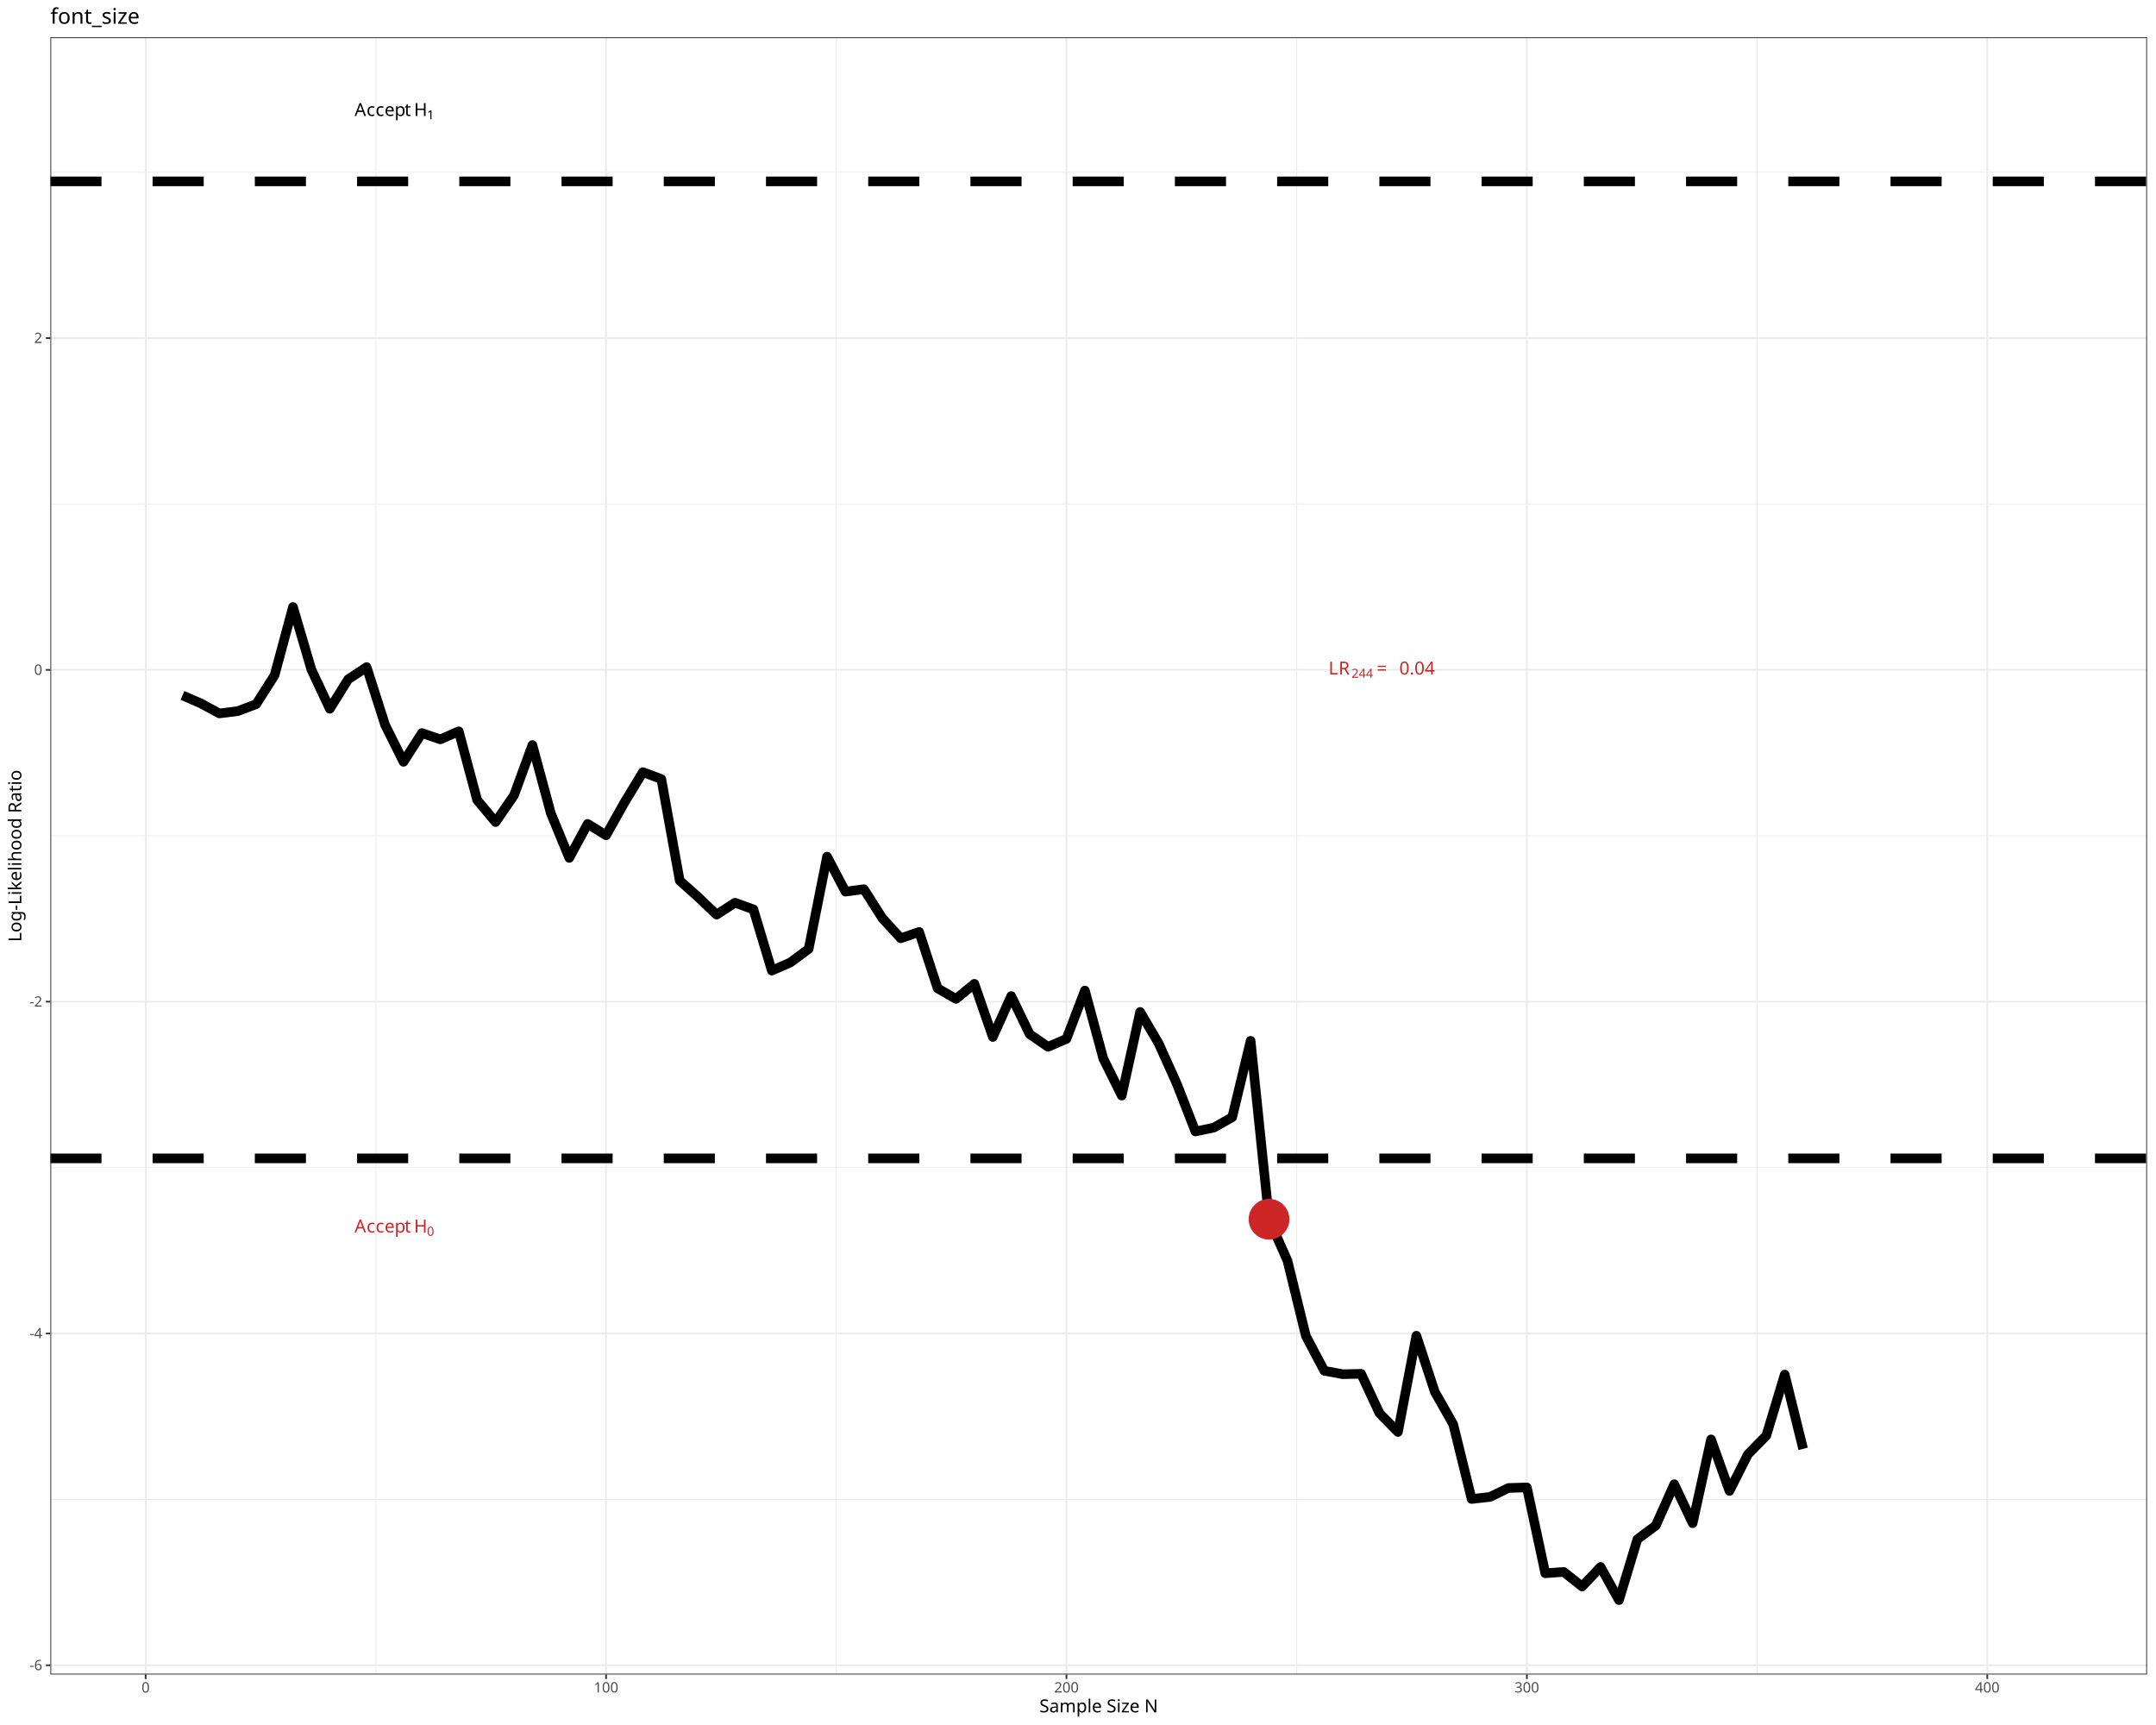
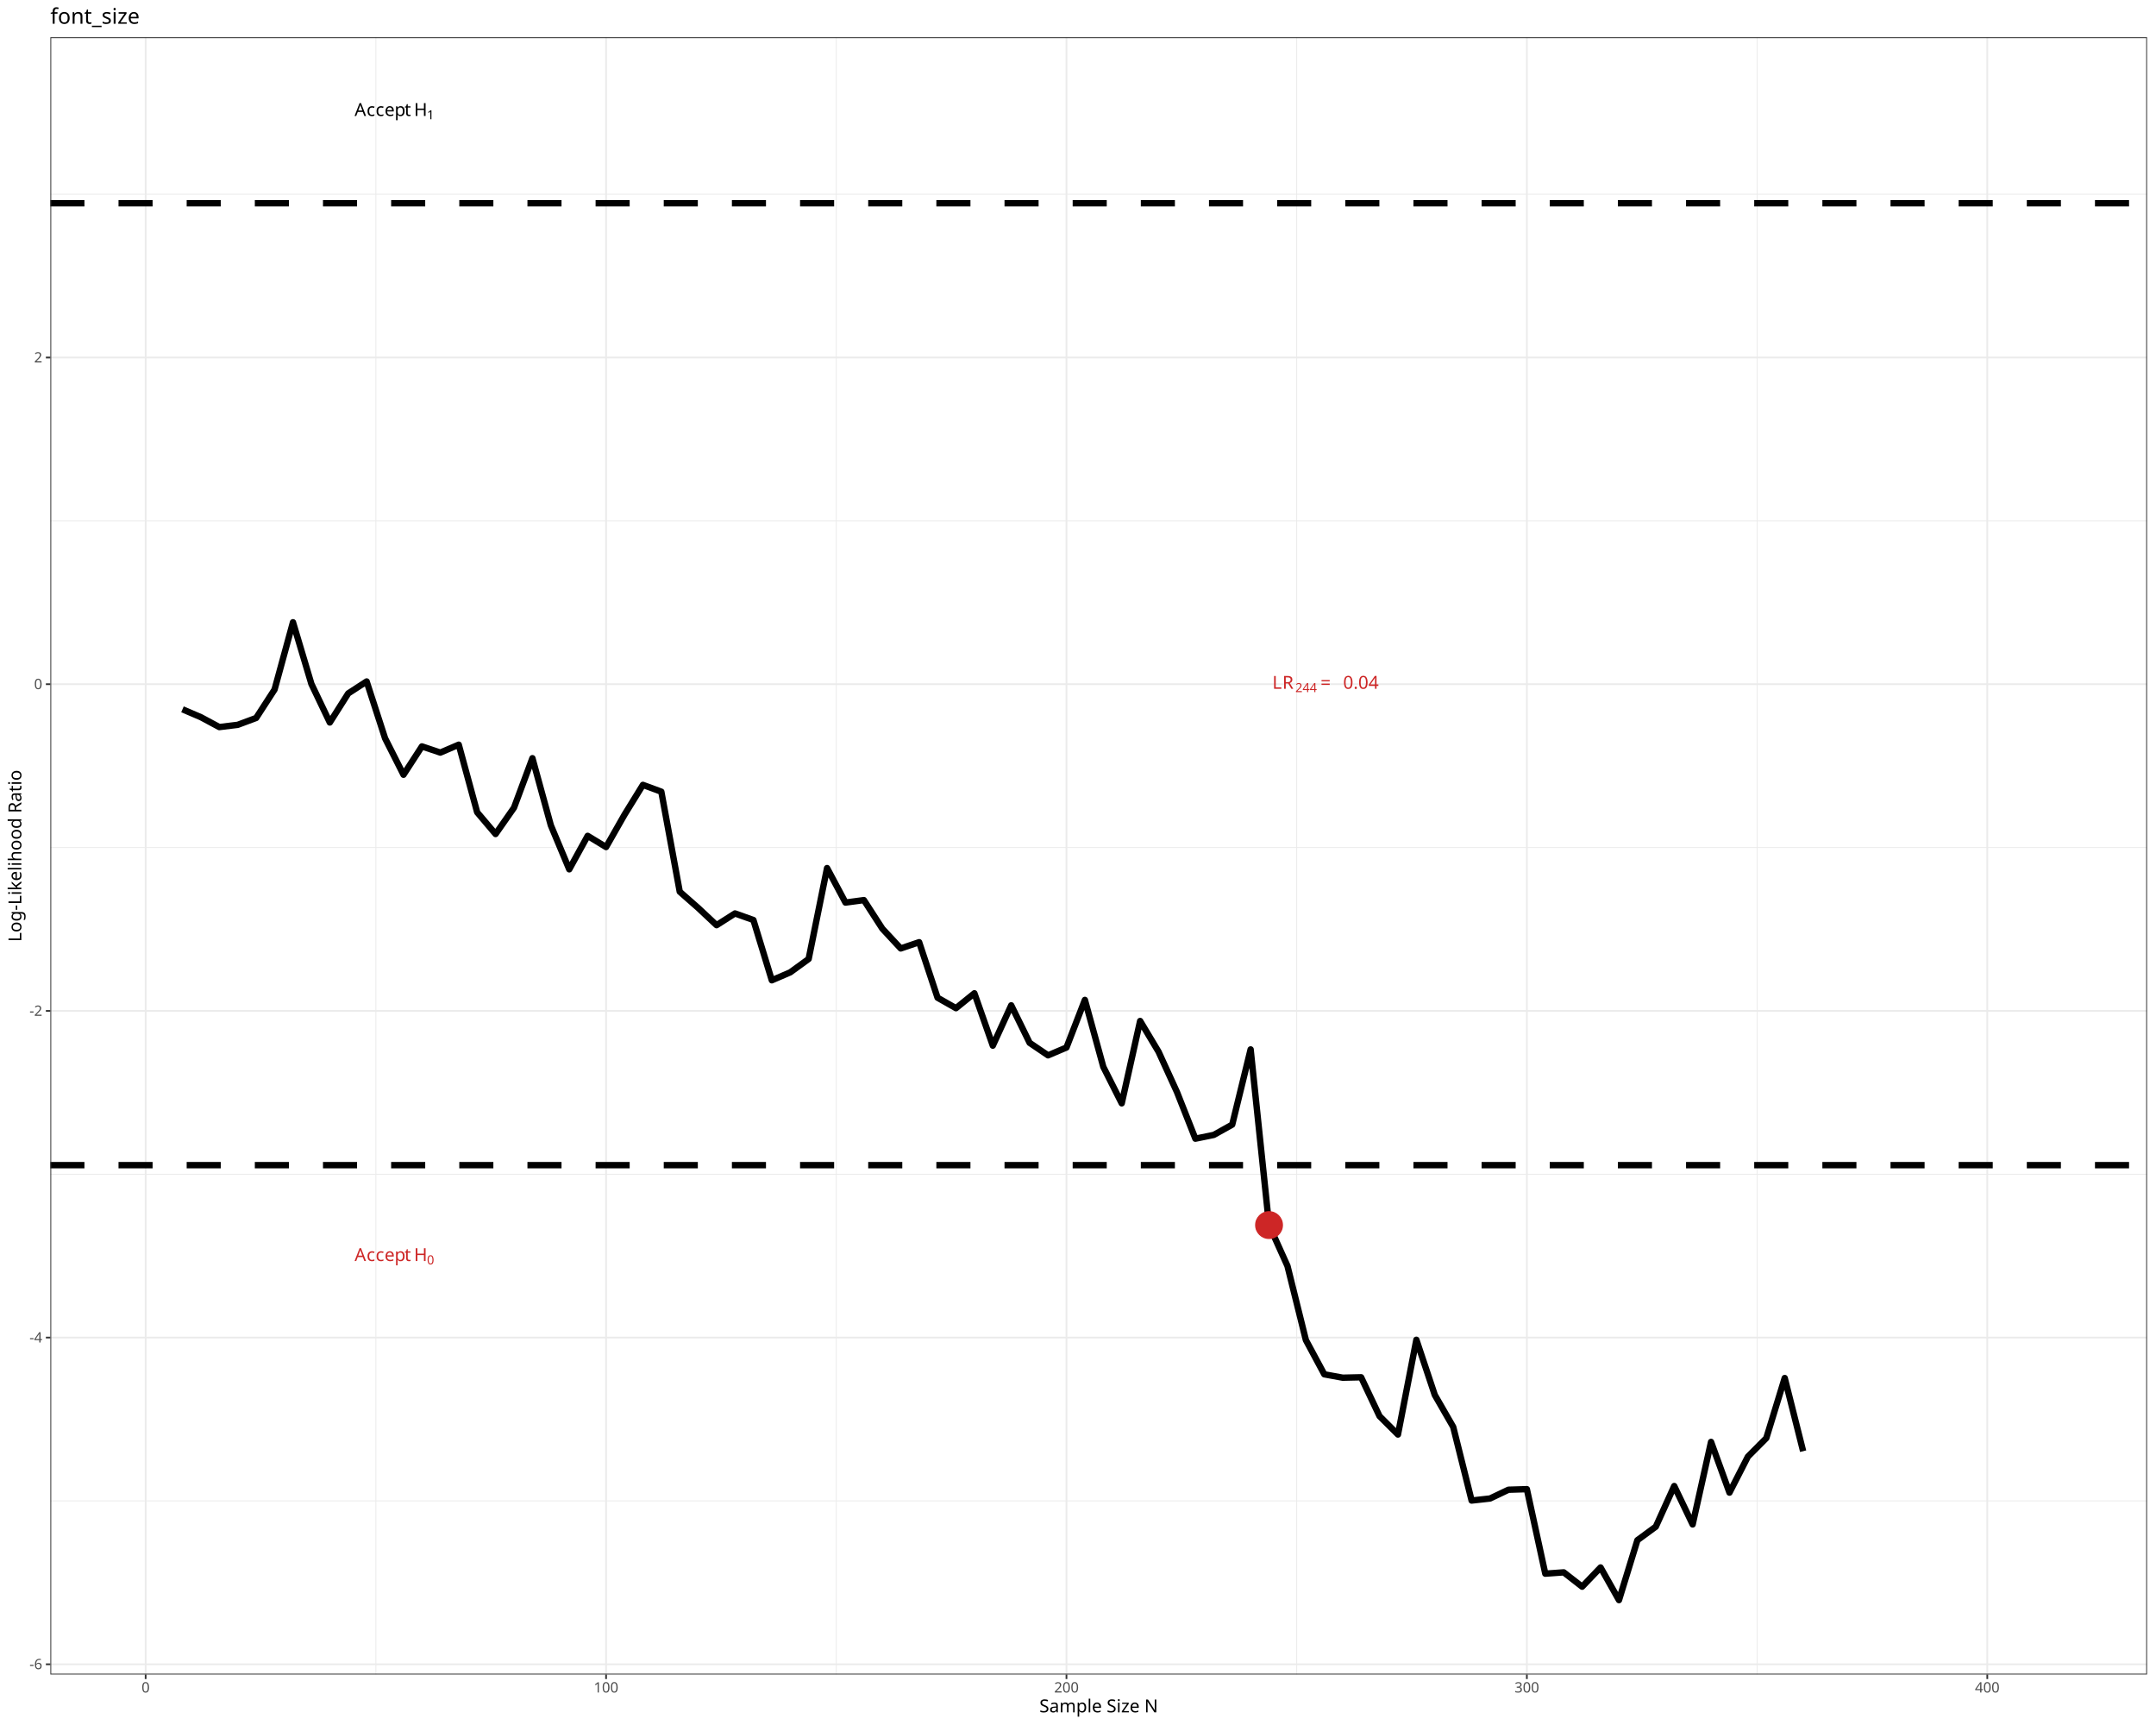
<svg xmlns="http://www.w3.org/2000/svg" class="svglite" data-engine-version="2.0" width="720.00pt" height="576.00pt" viewBox="0 0 720.00 576.00">
  <defs>
    <style type="text/css">
    .svglite line, .svglite polyline, .svglite polygon, .svglite path, .svglite rect, .svglite circle {
      fill: none;
      stroke: #000000;
      stroke-linecap: round;
      stroke-linejoin: round;
      stroke-miterlimit: 10.00;
    }
  </style>
  </defs>
  <rect width="100%" height="100%" style="stroke: none; fill: #FFFFFF;" />
  <defs>
    <clipPath id="cpMC4wMHw3MjAuMDB8MC4wMHw1NzYuMDA=">
      <rect x="0.00" y="0.00" width="720.00" height="576.00" />
    </clipPath>
  </defs>
  <g clip-path="url(#cpMC4wMHw3MjAuMDB8MC4wMHw1NzYuMDA=)">
    <rect x="0.00" y="0.00" width="720.00" height="576.00" style="stroke-width: 0.58; stroke: #FFFFFF; fill: #FFFFFF;" />
  </g>
  <defs>
    <clipPath id="cpMTYuODJ8NzE3LjAxfDEyLjQzfDU1OS4xNQ==">
      <rect x="16.82" y="12.43" width="700.20" height="546.72" />
    </clipPath>
  </defs>
  <g clip-path="url(#cpMTYuODJ8NzE3LjAxfDEyLjQzfDU1OS4xNQ==)">
    <rect x="16.82" y="12.43" width="700.20" height="546.72" style="stroke-width: 0.58; stroke: none; fill: #FFFFFF;" />
-     <polyline points="16.82,500.66 717.01,500.66 " style="stroke-width: 0.29; stroke: #EBEBEB; stroke-linecap: butt;" />
-     <polyline points="16.82,389.87 717.01,389.87 " style="stroke-width: 0.29; stroke: #EBEBEB; stroke-linecap: butt;" />
-     <polyline points="16.82,279.08 717.01,279.08 " style="stroke-width: 0.29; stroke: #EBEBEB; stroke-linecap: butt;" />
-     <polyline points="16.82,168.29 717.01,168.29 " style="stroke-width: 0.29; stroke: #EBEBEB; stroke-linecap: butt;" />
-     <polyline points="16.82,57.50 717.01,57.50 " style="stroke-width: 0.29; stroke: #EBEBEB; stroke-linecap: butt;" />
+     <polyline points="16.82,501.17 717.01,501.17 " style="stroke-width: 0.29; stroke: #EBEBEB; stroke-linecap: butt;" />
+     <polyline points="16.82,392.09 717.01,392.09 " style="stroke-width: 0.29; stroke: #EBEBEB; stroke-linecap: butt;" />
+     <polyline points="16.82,283.00 717.01,283.00 " style="stroke-width: 0.29; stroke: #EBEBEB; stroke-linecap: butt;" />
+     <polyline points="16.82,173.92 717.01,173.92 " style="stroke-width: 0.29; stroke: #EBEBEB; stroke-linecap: butt;" />
+     <polyline points="16.82,64.83 717.01,64.83 " style="stroke-width: 0.29; stroke: #EBEBEB; stroke-linecap: butt;" />
    <polyline points="125.52,559.15 125.52,12.43 " style="stroke-width: 0.29; stroke: #EBEBEB; stroke-linecap: butt;" />
    <polyline points="279.27,559.15 279.27,12.43 " style="stroke-width: 0.29; stroke: #EBEBEB; stroke-linecap: butt;" />
    <polyline points="433.03,559.15 433.03,12.43 " style="stroke-width: 0.29; stroke: #EBEBEB; stroke-linecap: butt;" />
    <polyline points="586.78,559.15 586.78,12.43 " style="stroke-width: 0.29; stroke: #EBEBEB; stroke-linecap: butt;" />
-     <polyline points="16.82,556.05 717.01,556.05 " style="stroke-width: 0.58; stroke: #EBEBEB; stroke-linecap: butt;" />
-     <polyline points="16.82,445.26 717.01,445.26 " style="stroke-width: 0.58; stroke: #EBEBEB; stroke-linecap: butt;" />
-     <polyline points="16.82,334.47 717.01,334.47 " style="stroke-width: 0.58; stroke: #EBEBEB; stroke-linecap: butt;" />
-     <polyline points="16.82,223.68 717.01,223.68 " style="stroke-width: 0.58; stroke: #EBEBEB; stroke-linecap: butt;" />
-     <polyline points="16.82,112.89 717.01,112.89 " style="stroke-width: 0.58; stroke: #EBEBEB; stroke-linecap: butt;" />
+     <polyline points="16.82,555.72 717.01,555.72 " style="stroke-width: 0.58; stroke: #EBEBEB; stroke-linecap: butt;" />
+     <polyline points="16.82,446.63 717.01,446.63 " style="stroke-width: 0.58; stroke: #EBEBEB; stroke-linecap: butt;" />
+     <polyline points="16.82,337.55 717.01,337.55 " style="stroke-width: 0.58; stroke: #EBEBEB; stroke-linecap: butt;" />
+     <polyline points="16.82,228.46 717.01,228.46 " style="stroke-width: 0.58; stroke: #EBEBEB; stroke-linecap: butt;" />
+     <polyline points="16.82,119.37 717.01,119.37 " style="stroke-width: 0.58; stroke: #EBEBEB; stroke-linecap: butt;" />
    <polyline points="48.64,559.15 48.64,12.43 " style="stroke-width: 0.58; stroke: #EBEBEB; stroke-linecap: butt;" />
    <polyline points="202.40,559.15 202.40,12.43 " style="stroke-width: 0.58; stroke: #EBEBEB; stroke-linecap: butt;" />
    <polyline points="356.15,559.15 356.15,12.43 " style="stroke-width: 0.58; stroke: #EBEBEB; stroke-linecap: butt;" />
    <polyline points="509.90,559.15 509.90,12.43 " style="stroke-width: 0.58; stroke: #EBEBEB; stroke-linecap: butt;" />
    <polyline points="663.66,559.15 663.66,12.43 " style="stroke-width: 0.58; stroke: #EBEBEB; stroke-linecap: butt;" />
-     <polyline points="60.94,232.20 67.09,234.88 73.24,238.22 79.39,237.46 85.54,235.14 91.69,225.49 97.84,202.68 103.99,223.59 110.14,236.68 116.29,226.81 122.44,222.76 128.60,242.05 134.75,254.39 140.90,244.78 147.05,246.88 153.20,244.19 159.35,267.13 165.50,274.50 171.65,265.56 177.80,248.78 183.95,271.54 190.10,286.47 196.25,275.11 202.40,278.91 208.55,267.95 214.70,257.83 220.85,260.13 227.00,294.05 233.15,299.55 239.30,305.41 245.45,301.43 251.60,303.65 257.75,324.09 263.90,321.41 270.05,316.87 276.20,286.04 282.35,297.74 288.50,296.91 294.65,306.57 300.80,313.30 306.95,311.18 313.10,330.00 319.25,333.55 325.40,328.51 331.55,346.27 337.70,332.59 343.85,345.31 350.00,349.55 356.15,346.89 362.30,330.75 368.45,353.46 374.60,365.83 380.75,337.90 386.90,348.33 393.05,362.00 399.20,377.81 405.35,376.53 411.50,373.05 417.65,347.54 423.80,407.12 429.95,420.98 436.10,446.11 442.25,457.72 448.40,458.87 454.55,458.73 460.70,471.92 466.85,478.15 473.00,446.01 479.15,464.73 485.30,475.57 491.45,500.53 497.60,499.84 503.75,496.86 509.90,496.67 516.05,525.33 522.21,524.89 528.36,529.75 534.51,523.22 540.66,534.30 546.81,513.98 552.96,509.39 559.11,495.60 565.26,508.63 571.41,480.64 577.56,497.84 583.71,485.64 589.86,479.37 596.01,458.98 602.16,483.79 " style="stroke-width: 3.20; stroke-linecap: butt;" />
-     <line x1="16.82" y1="60.57" x2="717.01" y2="60.57" style="stroke-width: 3.20; stroke-dasharray: 17.07,17.07; stroke-linecap: butt;" />
-     <line x1="16.82" y1="386.79" x2="717.01" y2="386.79" style="stroke-width: 3.20; stroke-dasharray: 17.07,17.07; stroke-linecap: butt;" />
-     <circle cx="423.80" cy="407.12" r="6.60" style="stroke-width: 0.39; stroke: #CD2626; fill: #CD2626;" />
-     <text x="443.67" y="225.22" style="font-size: 6.00px; fill: #CD2626; font-family: sans;" textLength="3.34px" lengthAdjust="spacingAndGlyphs">L</text>
-     <text x="447.01" y="225.22" style="font-size: 6.00px; fill: #CD2626; font-family: sans;" textLength="4.33px" lengthAdjust="spacingAndGlyphs">R</text>
-     <text x="451.34" y="226.33" style="font-size: 4.20px; fill: #CD2626; font-family: sans;" textLength="7.01px" lengthAdjust="spacingAndGlyphs">244</text>
-     <text x="459.74" y="225.22" style="font-size: 6.00px; fill: #CD2626; font-family: sans;" textLength="4.66px" lengthAdjust="spacingAndGlyphs">=</text>
-     <text x="465.79" y="225.22" style="font-size: 6.00px; fill: #CD2626; font-family: sans;" textLength="1.50px" lengthAdjust="spacingAndGlyphs"> </text>
-     <text x="467.29" y="225.22" style="font-size: 6.00px; fill: #CD2626; font-family: sans;" textLength="11.68px" lengthAdjust="spacingAndGlyphs">0.04</text>
+     <polyline points="60.94,236.85 67.09,239.48 73.24,242.78 79.39,242.03 85.54,239.74 91.69,230.25 97.84,207.78 103.99,228.37 110.14,241.25 116.29,231.54 122.44,227.55 128.60,246.54 134.75,258.70 140.90,249.23 147.05,251.30 153.20,248.66 159.35,271.24 165.50,278.49 171.65,269.70 177.80,253.17 183.95,275.58 190.10,290.28 196.25,279.10 202.40,282.84 208.55,272.05 214.70,262.08 220.85,264.35 227.00,297.75 233.15,303.16 239.30,308.93 245.45,305.01 251.60,307.20 257.75,327.33 263.90,324.68 270.05,320.21 276.20,289.86 282.35,301.38 288.50,300.56 294.65,310.08 300.80,316.70 306.95,314.61 313.10,333.15 319.25,336.64 325.40,331.67 331.55,349.16 337.70,335.69 343.85,348.22 350.00,352.39 356.15,349.78 362.30,333.88 368.45,356.24 374.60,368.42 380.75,340.92 386.90,351.19 393.05,364.65 399.20,380.22 405.35,378.96 411.50,375.53 417.65,350.41 423.80,409.07 429.95,422.72 436.10,447.47 442.25,458.90 448.40,460.03 454.55,459.89 460.70,472.88 466.85,479.01 473.00,447.37 479.15,465.80 485.30,476.47 491.45,501.05 497.60,500.37 503.75,497.44 509.90,497.25 516.05,525.47 522.21,525.03 528.36,529.82 534.51,523.39 540.66,534.30 546.81,514.29 552.96,509.77 559.11,496.20 565.26,509.03 571.41,481.47 577.56,498.41 583.71,486.39 589.86,480.21 596.01,460.14 602.16,484.57 " style="stroke-width: 2.13; stroke-linecap: butt;" />
+     <line x1="16.82" y1="67.86" x2="717.01" y2="67.86" style="stroke-width: 2.13; stroke-dasharray: 11.38,11.38; stroke-linecap: butt;" />
+     <line x1="16.82" y1="389.06" x2="717.01" y2="389.06" style="stroke-width: 2.13; stroke-dasharray: 11.38,11.38; stroke-linecap: butt;" />
+     <circle cx="423.80" cy="409.07" r="4.46" style="stroke-width: 0.39; stroke: #CD2626; fill: #CD2626;" />
+     <text x="424.91" y="230.00" style="font-size: 6.00px; fill: #CD2626; font-family: sans;" textLength="3.34px" lengthAdjust="spacingAndGlyphs">L</text>
+     <text x="428.25" y="230.00" style="font-size: 6.00px; fill: #CD2626; font-family: sans;" textLength="4.33px" lengthAdjust="spacingAndGlyphs">R</text>
+     <text x="432.58" y="231.11" style="font-size: 4.20px; fill: #CD2626; font-family: sans;" textLength="7.01px" lengthAdjust="spacingAndGlyphs">244</text>
+     <text x="440.98" y="230.00" style="font-size: 6.00px; fill: #CD2626; font-family: sans;" textLength="4.66px" lengthAdjust="spacingAndGlyphs">=</text>
+     <text x="447.03" y="230.00" style="font-size: 6.00px; fill: #CD2626; font-family: sans;" textLength="1.50px" lengthAdjust="spacingAndGlyphs"> </text>
+     <text x="448.53" y="230.00" style="font-size: 6.00px; fill: #CD2626; font-family: sans;" textLength="11.68px" lengthAdjust="spacingAndGlyphs">0.04</text>
    <text x="118.41" y="38.72" style="font-size: 6.00px; font-family: sans;" textLength="4.00px" lengthAdjust="spacingAndGlyphs">A</text>
    <text x="122.41" y="38.72" style="font-size: 6.00px; font-family: sans;" textLength="3.00px" lengthAdjust="spacingAndGlyphs">c</text>
    <text x="125.42" y="38.72" style="font-size: 6.00px; font-family: sans;" textLength="3.00px" lengthAdjust="spacingAndGlyphs">c</text>
    <text x="128.42" y="38.72" style="font-size: 6.00px; font-family: sans;" textLength="3.34px" lengthAdjust="spacingAndGlyphs">e</text>
    <text x="131.75" y="38.72" style="font-size: 6.00px; font-family: sans;" textLength="3.34px" lengthAdjust="spacingAndGlyphs">p</text>
    <text x="135.09" y="38.72" style="font-size: 6.00px; font-family: sans;" textLength="1.67px" lengthAdjust="spacingAndGlyphs">t</text>
    <text x="136.76" y="38.72" style="font-size: 6.00px; font-family: sans;" textLength="1.50px" lengthAdjust="spacingAndGlyphs"> </text>
    <text x="138.26" y="38.72" style="font-size: 6.00px; font-family: sans;" textLength="4.33px" lengthAdjust="spacingAndGlyphs">H</text>
    <text x="142.59" y="39.83" style="font-size: 4.20px; font-family: sans;" textLength="2.34px" lengthAdjust="spacingAndGlyphs">1</text>
-     <text x="118.41" y="411.53" style="font-size: 6.00px; fill: #CD2626; font-family: sans;" textLength="4.00px" lengthAdjust="spacingAndGlyphs">A</text>
-     <text x="122.41" y="411.53" style="font-size: 6.00px; fill: #CD2626; font-family: sans;" textLength="3.00px" lengthAdjust="spacingAndGlyphs">c</text>
-     <text x="125.42" y="411.53" style="font-size: 6.00px; fill: #CD2626; font-family: sans;" textLength="3.00px" lengthAdjust="spacingAndGlyphs">c</text>
-     <text x="128.42" y="411.53" style="font-size: 6.00px; fill: #CD2626; font-family: sans;" textLength="3.34px" lengthAdjust="spacingAndGlyphs">e</text>
-     <text x="131.75" y="411.53" style="font-size: 6.00px; fill: #CD2626; font-family: sans;" textLength="3.34px" lengthAdjust="spacingAndGlyphs">p</text>
-     <text x="135.09" y="411.53" style="font-size: 6.00px; fill: #CD2626; font-family: sans;" textLength="1.67px" lengthAdjust="spacingAndGlyphs">t</text>
-     <text x="136.76" y="411.53" style="font-size: 6.00px; fill: #CD2626; font-family: sans;" textLength="1.50px" lengthAdjust="spacingAndGlyphs"> </text>
-     <text x="138.26" y="411.53" style="font-size: 6.00px; fill: #CD2626; font-family: sans;" textLength="4.33px" lengthAdjust="spacingAndGlyphs">H</text>
-     <text x="142.59" y="412.64" style="font-size: 4.20px; fill: #CD2626; font-family: sans;" textLength="2.34px" lengthAdjust="spacingAndGlyphs">0</text>
+     <text x="118.41" y="421.08" style="font-size: 6.00px; fill: #CD2626; font-family: sans;" textLength="4.00px" lengthAdjust="spacingAndGlyphs">A</text>
+     <text x="122.41" y="421.08" style="font-size: 6.00px; fill: #CD2626; font-family: sans;" textLength="3.00px" lengthAdjust="spacingAndGlyphs">c</text>
+     <text x="125.42" y="421.08" style="font-size: 6.00px; fill: #CD2626; font-family: sans;" textLength="3.00px" lengthAdjust="spacingAndGlyphs">c</text>
+     <text x="128.42" y="421.08" style="font-size: 6.00px; fill: #CD2626; font-family: sans;" textLength="3.34px" lengthAdjust="spacingAndGlyphs">e</text>
+     <text x="131.75" y="421.08" style="font-size: 6.00px; fill: #CD2626; font-family: sans;" textLength="3.34px" lengthAdjust="spacingAndGlyphs">p</text>
+     <text x="135.09" y="421.08" style="font-size: 6.00px; fill: #CD2626; font-family: sans;" textLength="1.67px" lengthAdjust="spacingAndGlyphs">t</text>
+     <text x="136.76" y="421.08" style="font-size: 6.00px; fill: #CD2626; font-family: sans;" textLength="1.50px" lengthAdjust="spacingAndGlyphs"> </text>
+     <text x="138.26" y="421.08" style="font-size: 6.00px; fill: #CD2626; font-family: sans;" textLength="4.33px" lengthAdjust="spacingAndGlyphs">H</text>
+     <text x="142.59" y="422.19" style="font-size: 4.20px; fill: #CD2626; font-family: sans;" textLength="2.34px" lengthAdjust="spacingAndGlyphs">0</text>
    <rect x="16.82" y="12.43" width="700.20" height="546.72" style="stroke-width: 0.58; stroke: #333333;" />
  </g>
  <g clip-path="url(#cpMC4wMHw3MjAuMDB8MC4wMHw1NzYuMDA=)">
-     <text x="14.13" y="557.70" text-anchor="end" style="font-size: 4.80px; fill: #4D4D4D; font-family: sans;" textLength="4.27px" lengthAdjust="spacingAndGlyphs">-6</text>
-     <text x="14.13" y="446.91" text-anchor="end" style="font-size: 4.80px; fill: #4D4D4D; font-family: sans;" textLength="4.27px" lengthAdjust="spacingAndGlyphs">-4</text>
-     <text x="14.13" y="336.12" text-anchor="end" style="font-size: 4.80px; fill: #4D4D4D; font-family: sans;" textLength="4.27px" lengthAdjust="spacingAndGlyphs">-2</text>
-     <text x="14.13" y="225.33" text-anchor="end" style="font-size: 4.80px; fill: #4D4D4D; font-family: sans;" textLength="2.67px" lengthAdjust="spacingAndGlyphs">0</text>
-     <text x="14.13" y="114.54" text-anchor="end" style="font-size: 4.80px; fill: #4D4D4D; font-family: sans;" textLength="2.67px" lengthAdjust="spacingAndGlyphs">2</text>
-     <polyline points="15.32,556.05 16.82,556.05 " style="stroke-width: 0.58; stroke: #333333; stroke-linecap: butt;" />
-     <polyline points="15.32,445.26 16.82,445.26 " style="stroke-width: 0.58; stroke: #333333; stroke-linecap: butt;" />
-     <polyline points="15.32,334.47 16.82,334.47 " style="stroke-width: 0.58; stroke: #333333; stroke-linecap: butt;" />
-     <polyline points="15.32,223.68 16.82,223.68 " style="stroke-width: 0.58; stroke: #333333; stroke-linecap: butt;" />
-     <polyline points="15.32,112.89 16.82,112.89 " style="stroke-width: 0.58; stroke: #333333; stroke-linecap: butt;" />
+     <text x="14.13" y="557.37" text-anchor="end" style="font-size: 4.80px; fill: #4D4D4D; font-family: sans;" textLength="4.27px" lengthAdjust="spacingAndGlyphs">-6</text>
+     <text x="14.13" y="448.28" text-anchor="end" style="font-size: 4.80px; fill: #4D4D4D; font-family: sans;" textLength="4.27px" lengthAdjust="spacingAndGlyphs">-4</text>
+     <text x="14.13" y="339.20" text-anchor="end" style="font-size: 4.80px; fill: #4D4D4D; font-family: sans;" textLength="4.27px" lengthAdjust="spacingAndGlyphs">-2</text>
+     <text x="14.13" y="230.11" text-anchor="end" style="font-size: 4.80px; fill: #4D4D4D; font-family: sans;" textLength="2.67px" lengthAdjust="spacingAndGlyphs">0</text>
+     <text x="14.13" y="121.03" text-anchor="end" style="font-size: 4.80px; fill: #4D4D4D; font-family: sans;" textLength="2.67px" lengthAdjust="spacingAndGlyphs">2</text>
+     <polyline points="15.32,555.72 16.82,555.72 " style="stroke-width: 0.58; stroke: #333333; stroke-linecap: butt;" />
+     <polyline points="15.32,446.63 16.82,446.63 " style="stroke-width: 0.58; stroke: #333333; stroke-linecap: butt;" />
+     <polyline points="15.32,337.55 16.82,337.55 " style="stroke-width: 0.58; stroke: #333333; stroke-linecap: butt;" />
+     <polyline points="15.32,228.46 16.82,228.46 " style="stroke-width: 0.58; stroke: #333333; stroke-linecap: butt;" />
+     <polyline points="15.32,119.37 16.82,119.37 " style="stroke-width: 0.58; stroke: #333333; stroke-linecap: butt;" />
    <polyline points="48.64,560.65 48.64,559.15 " style="stroke-width: 0.58; stroke: #333333; stroke-linecap: butt;" />
    <polyline points="202.40,560.65 202.40,559.15 " style="stroke-width: 0.58; stroke: #333333; stroke-linecap: butt;" />
    <polyline points="356.15,560.65 356.15,559.15 " style="stroke-width: 0.58; stroke: #333333; stroke-linecap: butt;" />
    <polyline points="509.90,560.65 509.90,559.15 " style="stroke-width: 0.58; stroke: #333333; stroke-linecap: butt;" />
    <polyline points="663.66,560.65 663.66,559.15 " style="stroke-width: 0.58; stroke: #333333; stroke-linecap: butt;" />
    <text x="48.64" y="565.15" text-anchor="middle" style="font-size: 4.80px; fill: #4D4D4D; font-family: sans;" textLength="2.67px" lengthAdjust="spacingAndGlyphs">0</text>
    <text x="202.40" y="565.15" text-anchor="middle" style="font-size: 4.80px; fill: #4D4D4D; font-family: sans;" textLength="8.01px" lengthAdjust="spacingAndGlyphs">100</text>
    <text x="356.15" y="565.15" text-anchor="middle" style="font-size: 4.80px; fill: #4D4D4D; font-family: sans;" textLength="8.01px" lengthAdjust="spacingAndGlyphs">200</text>
    <text x="509.90" y="565.15" text-anchor="middle" style="font-size: 4.80px; fill: #4D4D4D; font-family: sans;" textLength="8.01px" lengthAdjust="spacingAndGlyphs">300</text>
    <text x="663.66" y="565.15" text-anchor="middle" style="font-size: 4.80px; fill: #4D4D4D; font-family: sans;" textLength="8.01px" lengthAdjust="spacingAndGlyphs">400</text>
    <text x="366.91" y="571.77" text-anchor="middle" style="font-size: 6.00px; font-family: sans;" textLength="39.69px" lengthAdjust="spacingAndGlyphs">Sample Size N</text>
    <text transform="translate(7.12,285.79) rotate(-90)" text-anchor="middle" style="font-size: 6.00px; font-family: sans;" textLength="54.71px" lengthAdjust="spacingAndGlyphs">Log-Likelihood Ratio</text>
    <text x="16.82" y="7.94" style="font-size: 7.20px; font-family: sans;" textLength="28.82px" lengthAdjust="spacingAndGlyphs">font_size</text>
  </g>
</svg>
